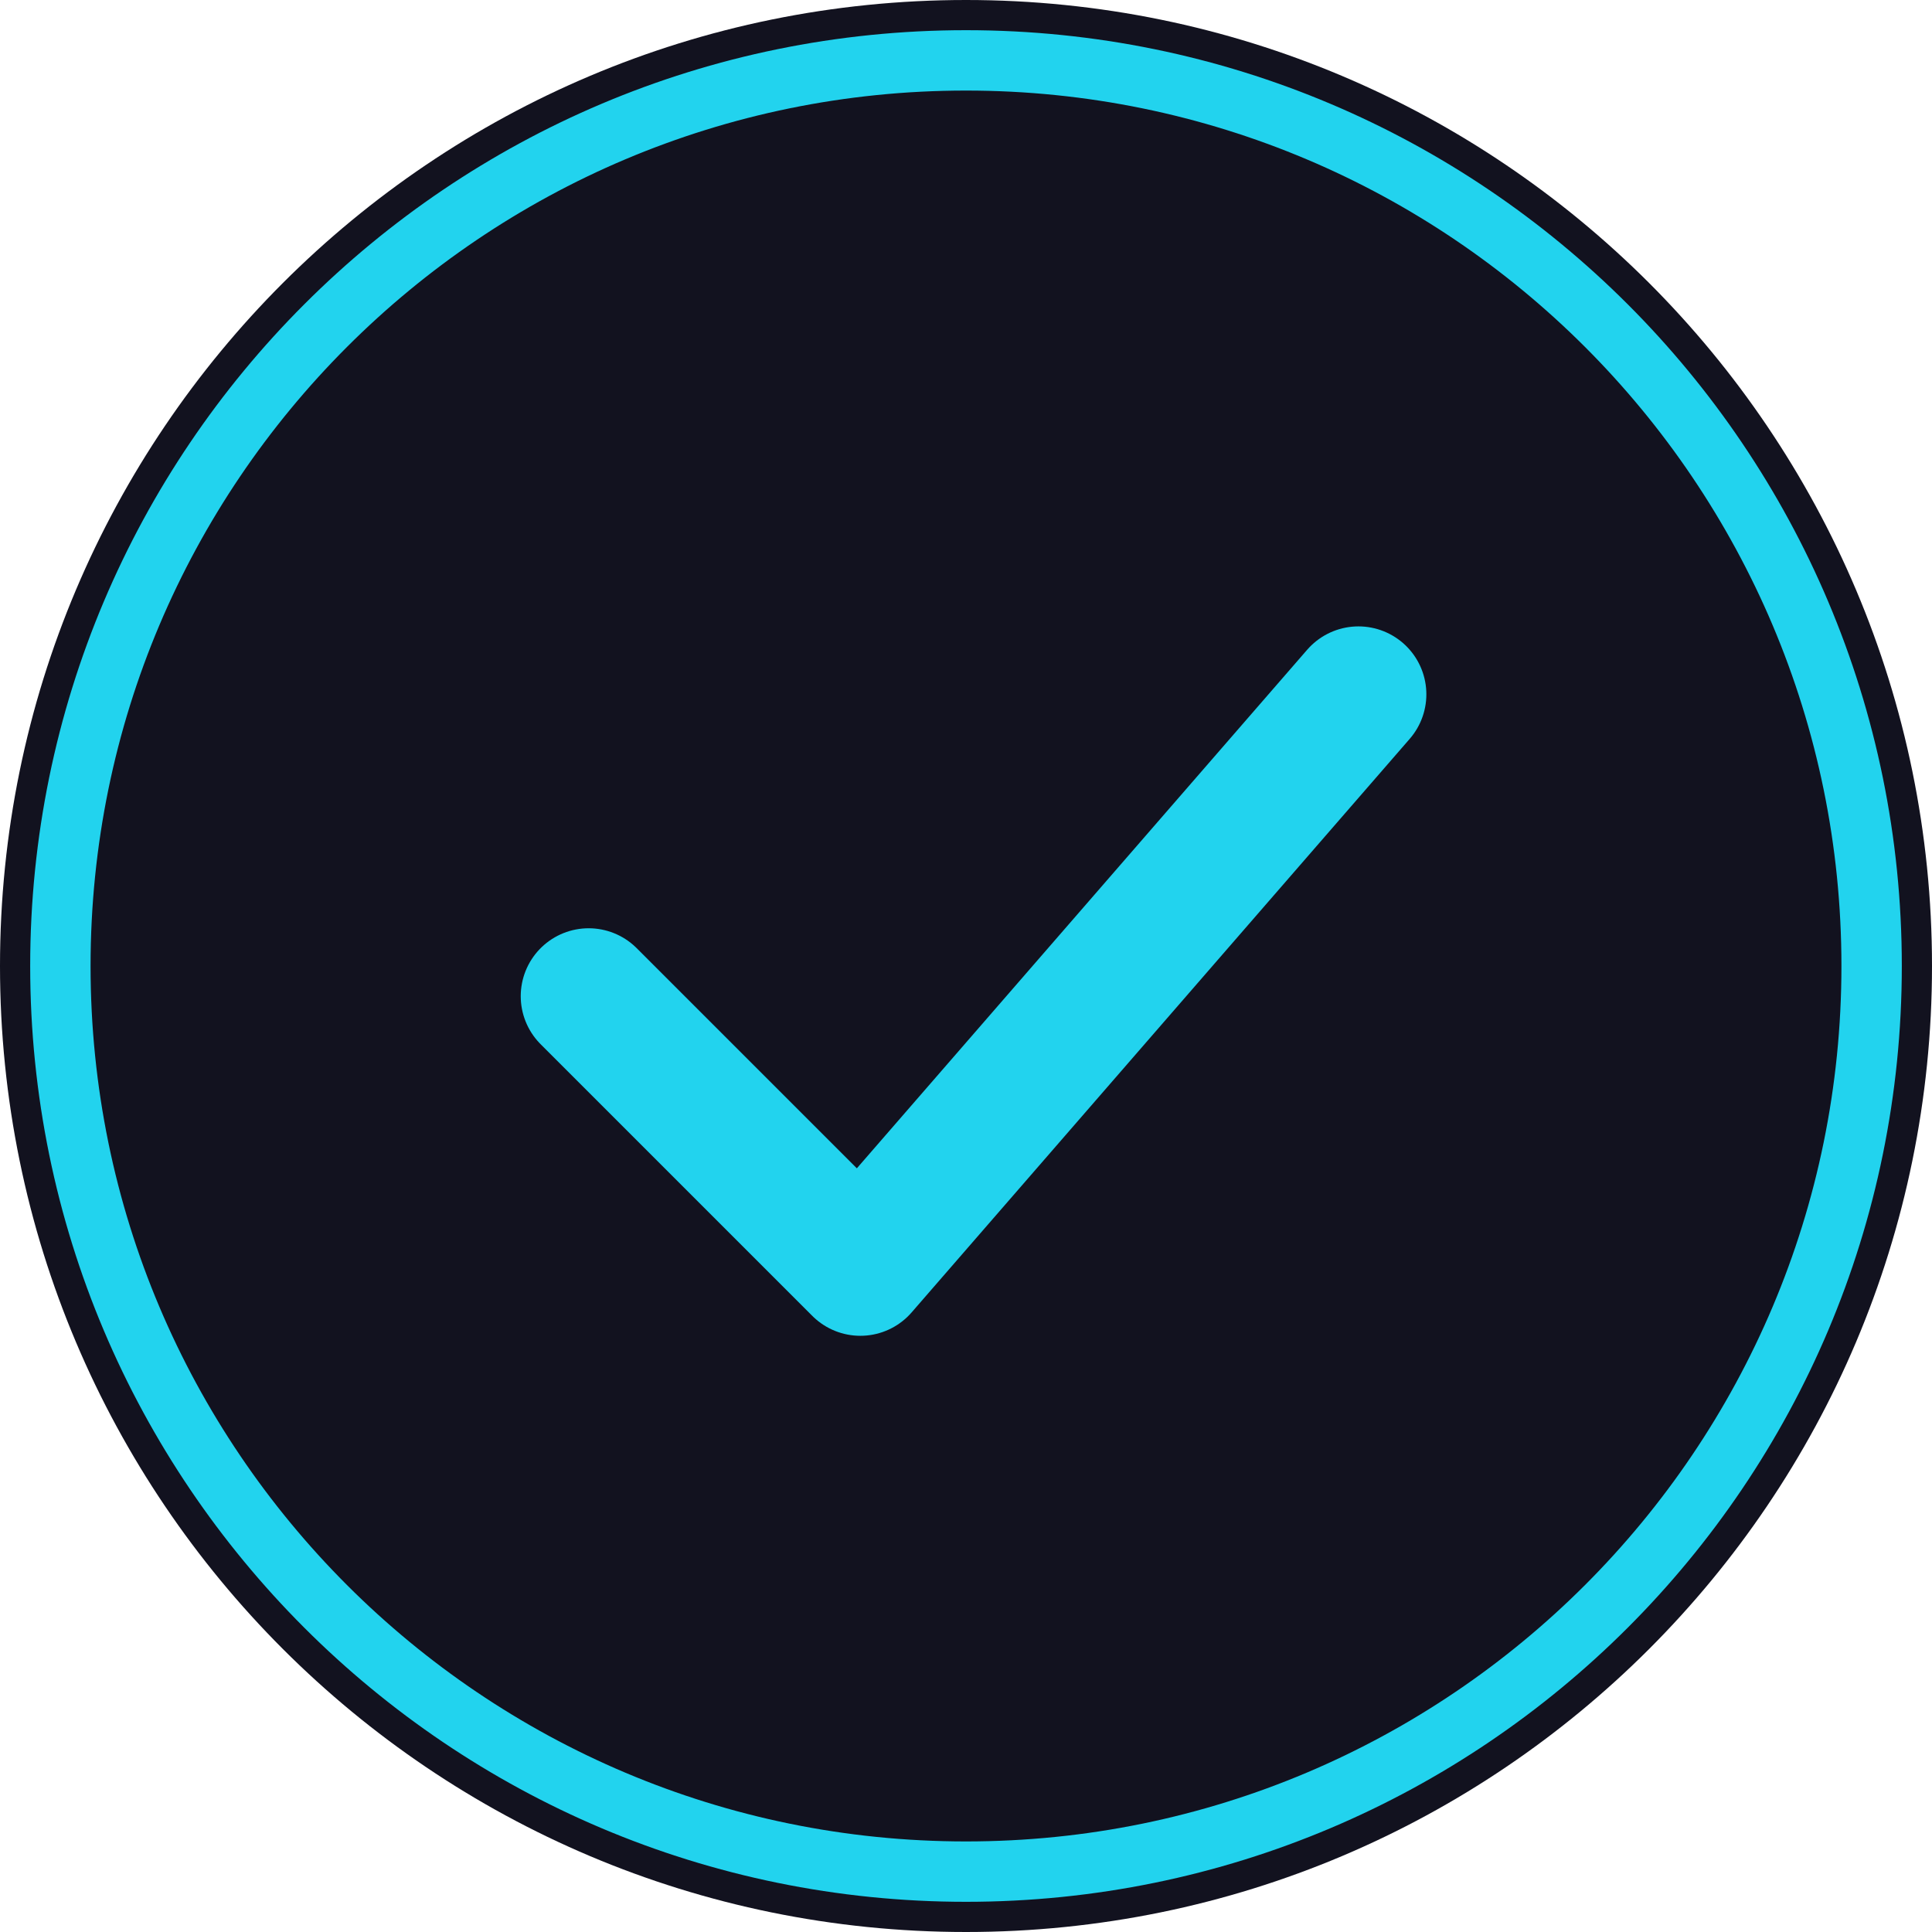
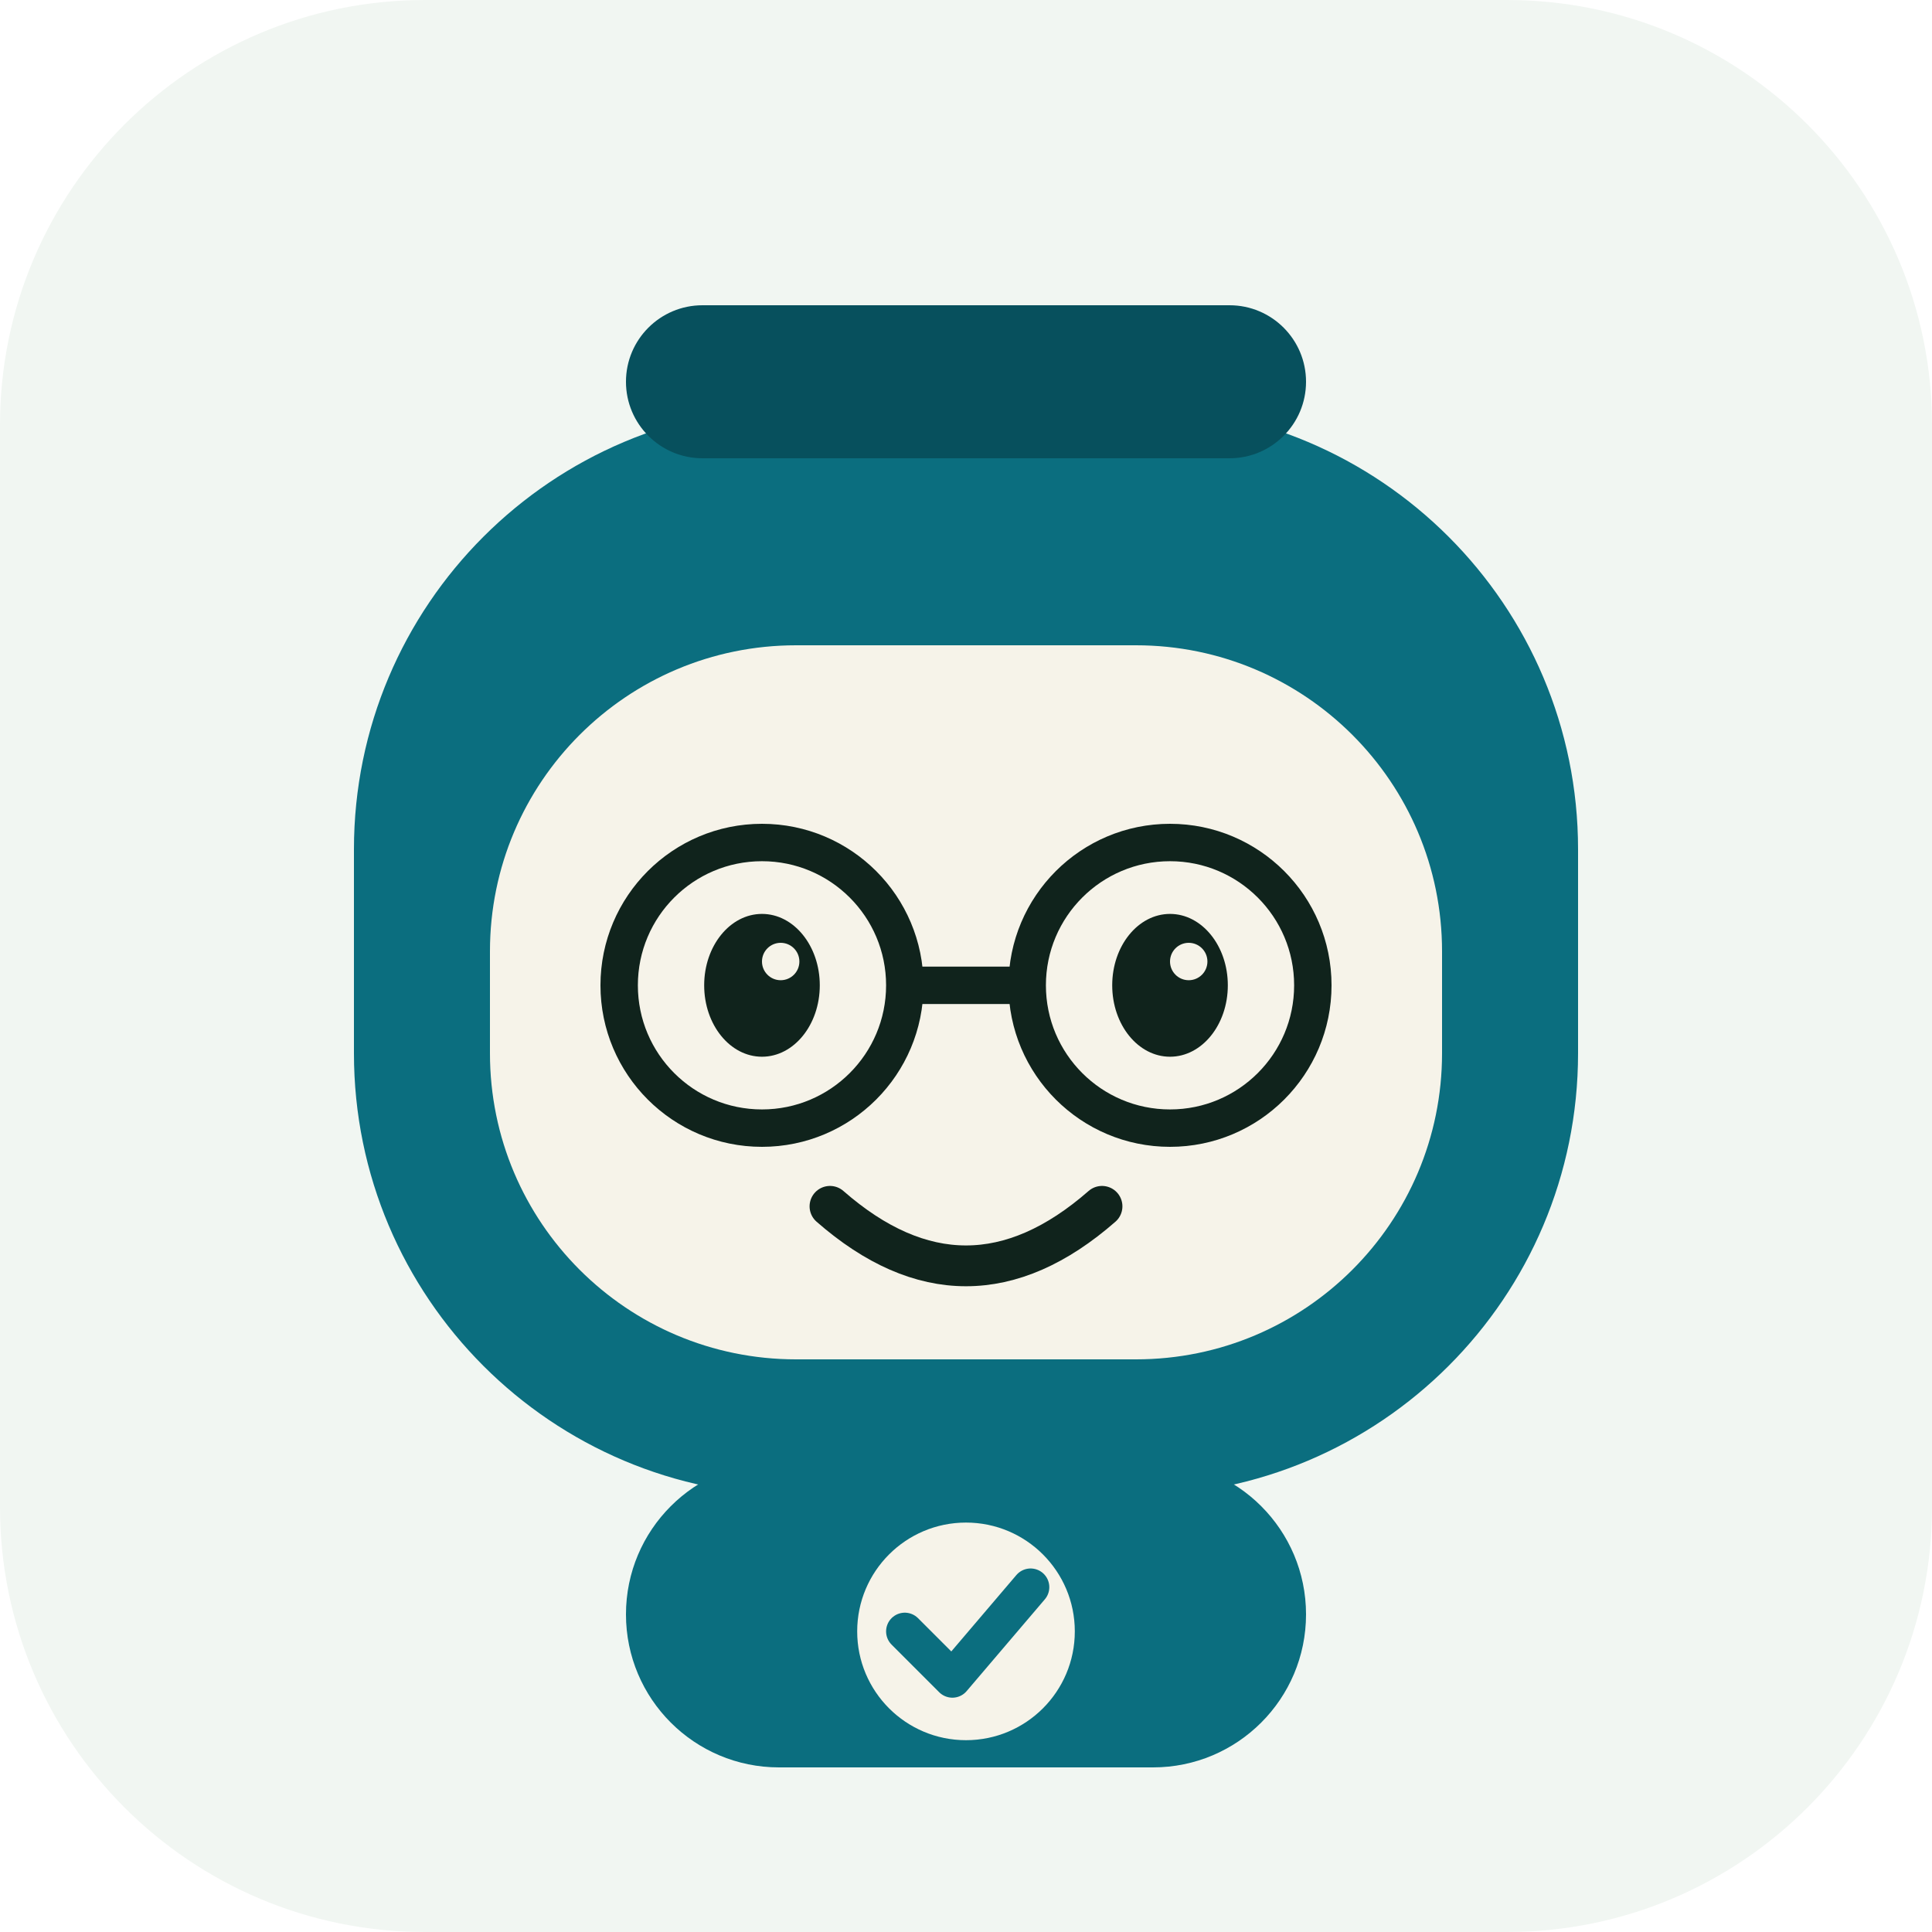
- <svg xmlns="http://www.w3.org/2000/svg" width="256" height="256" viewBox="0 0 256 256">
-   <circle cx="128" cy="128" r="128" fill="#12121F" />
-   <circle cx="128" cy="128" r="120" fill="none" stroke="#22D3EE" stroke-width="8" />
-   <polyline points="78,132 114,168 180,92" fill="none" stroke="#22D3EE" stroke-width="18" stroke-linecap="round" stroke-linejoin="round" />
+ <svg xmlns="http://www.w3.org/2000/svg" viewBox="0 0 100 100" width="256" height="256">
+   <rect width="100" height="100" rx="22" fill="#f1f6f2" />
+   <g transform="translate(6 7) scale(.88)">
+     <g>
+       <rect x="30" y="78" width="40" height="18" rx="9" fill="#0b6e7f" />
+       <rect x="14" y="16" width="72" height="64" rx="26" fill="#0b6e7f" />
+       <rect x="22" y="30" width="56" height="42" rx="18" fill="#f6f3e9" />
+       <g>
+         <g>
+           <g>
+             <ellipse cx="38" cy="50" rx="3.4" ry="4.2" fill="#10231c" />
+             <circle cx="39.1" cy="48.6" r="1.1" fill="#f6f3e9" />
+           </g>
+           <g>
+             <ellipse cx="62" cy="50" rx="3.4" ry="4.2" fill="#10231c" />
+             <circle cx="63.1" cy="48.6" r="1.1" fill="#f6f3e9" />
+           </g>
+         </g>
+       </g>
+       <path d="M42 63q8 7 16 0" stroke="#10231c" stroke-width="2.4" stroke-linecap="round" fill="none" />
+       <g>
+         <rect x="30" y="10" width="40" height="9" rx="4.5" fill="#07505d" />
+         <g fill="none" stroke="#10231c" stroke-width="2.2">
+           <circle cx="38" cy="50" r="8.4" />
+           <circle cx="62" cy="50" r="8.4" />
+           <path d="M46.4 50h7.2" />
+         </g>
+       </g>
+       <g>
+         <circle cx="50" cy="88" r="6.4" fill="#f6f3e9" />
+         <path d="M46.4 88l2.8 2.8l4.6 -5.4" stroke="#0b6e7f" stroke-width="2.2" stroke-linecap="round" stroke-linejoin="round" fill="none" />
+       </g>
+     </g>
+   </g>
</svg>
